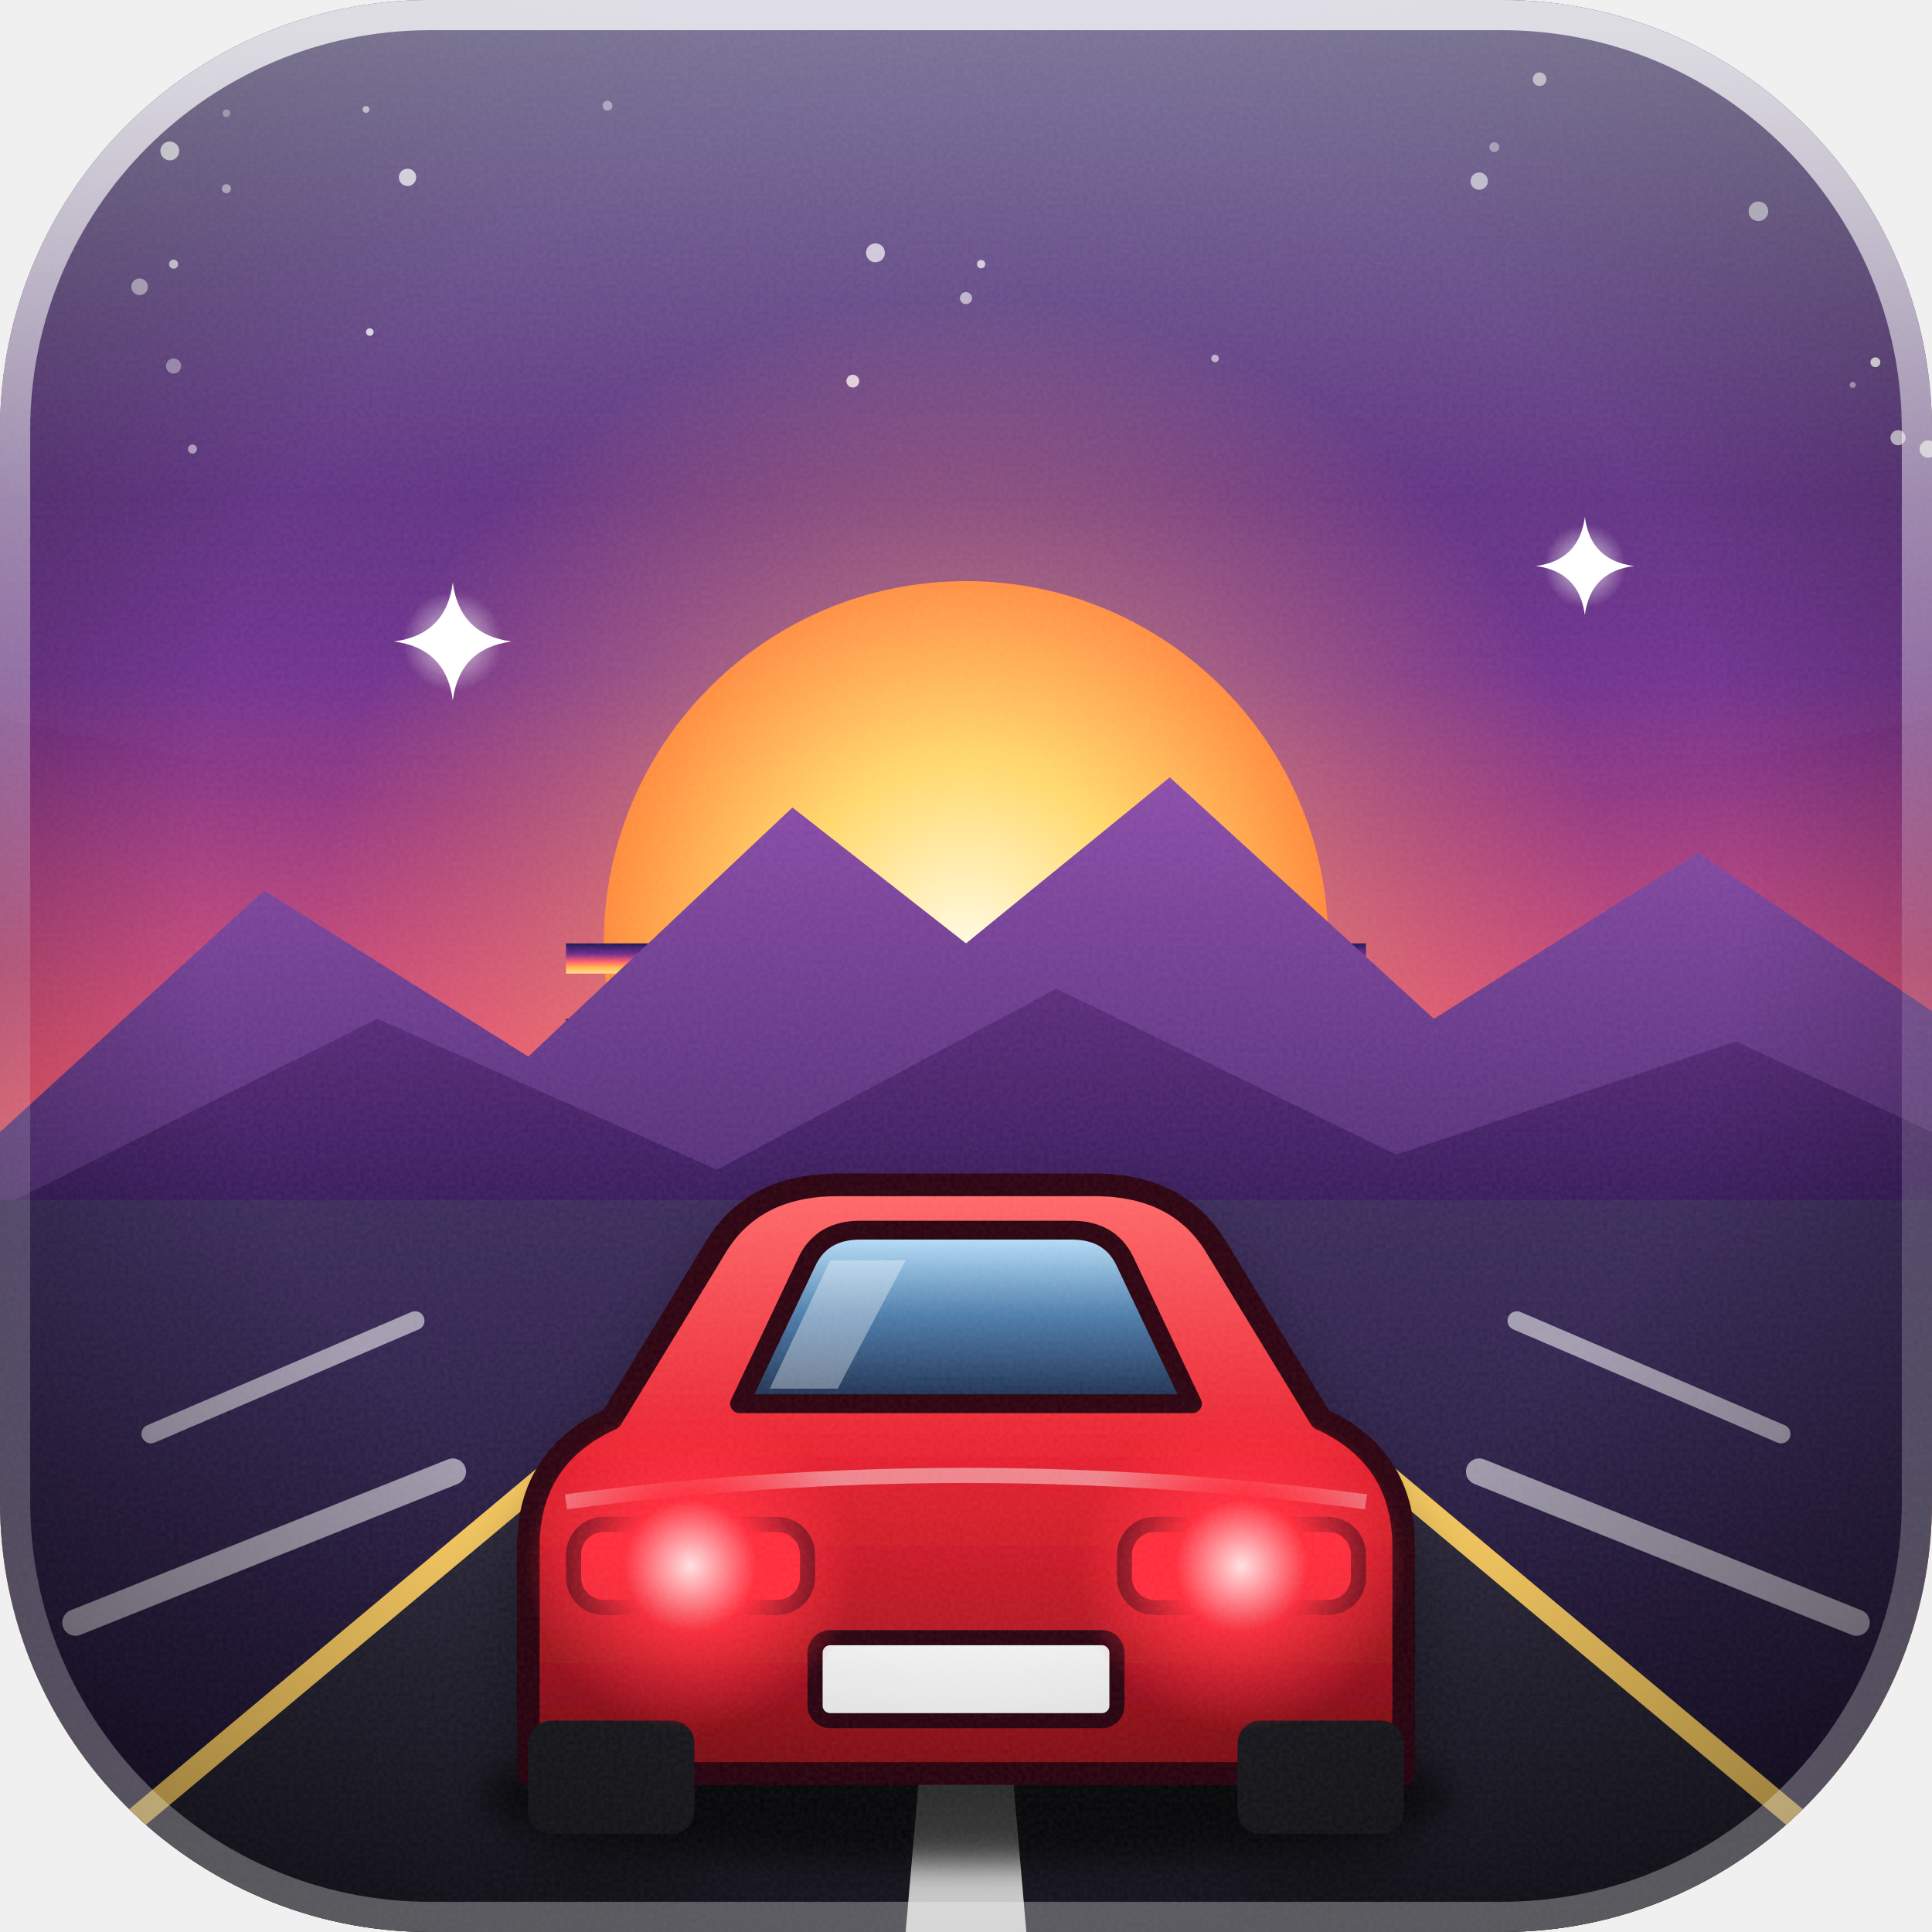
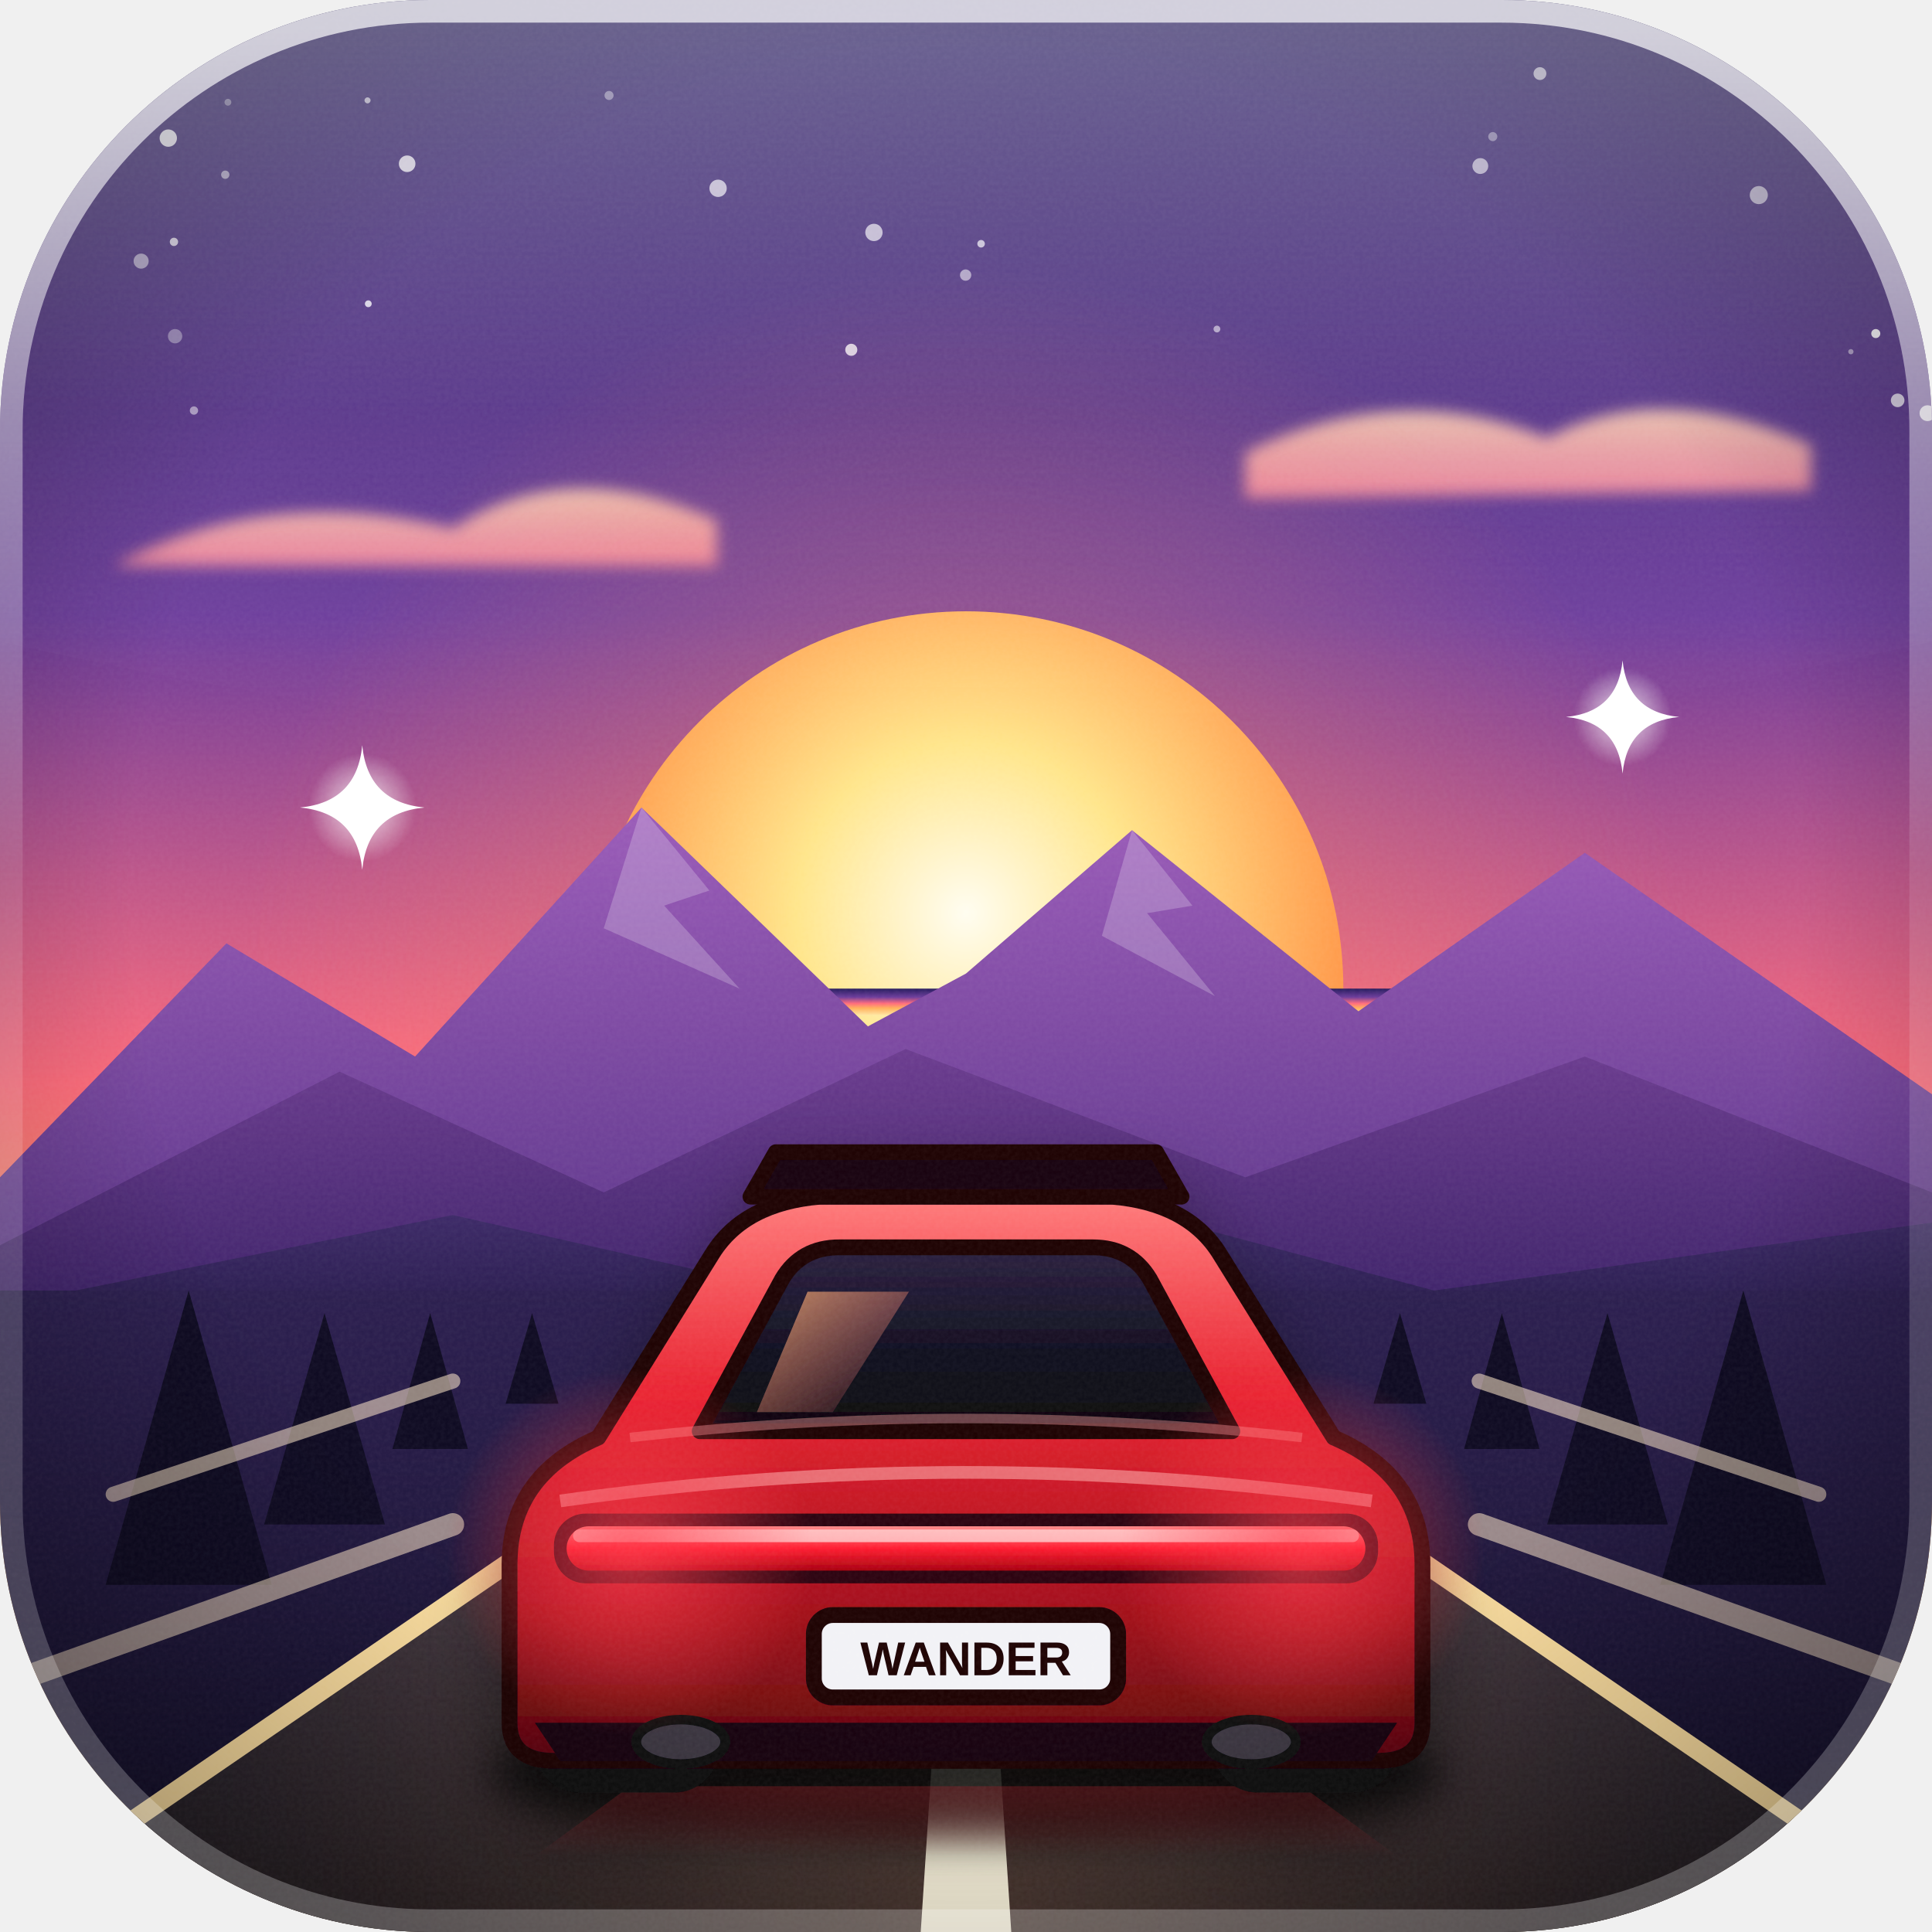
<svg xmlns="http://www.w3.org/2000/svg" viewBox="0 0 512 512">
  <defs>
    <clipPath id="sq">
      <rect width="512" height="512" rx="114" />
    </clipPath>
-     <filter id="sh" x="-30%" y="-30%" width="160%" height="160%">
-       <feDropShadow dx="0" dy="12" stdDeviation="10" flood-color="#000" flood-opacity=".45" />
-     </filter>
-     <filter id="sh2" x="-30%" y="-30%" width="160%" height="160%">
-       <feDropShadow dx="0" dy="5" stdDeviation="4" flood-color="#000" flood-opacity=".35" />
-     </filter>
-     <filter id="glow" x="-80%" y="-80%" width="260%" height="260%">
-       <feGaussianBlur stdDeviation="9" result="b" />
+     <filter id="sh" x="-40%" y="-40%" width="180%" height="180%">
+       <feDropShadow dx="0" dy="14" stdDeviation="12" flood-color="#000" flood-opacity=".5" />
+     </filter>
+     <filter id="sh2" x="-40%" y="-40%" width="180%" height="180%">
+       <feDropShadow dx="0" dy="6" stdDeviation="5" flood-color="#000" flood-opacity=".4" />
+     </filter>
+     <filter id="glow" x="-100%" y="-100%" width="300%" height="300%">
+       <feGaussianBlur stdDeviation="10" result="b" />
      <feMerge>
        <feMergeNode in="b" />
        <feMergeNode in="b" />
        <feMergeNode in="SourceGraphic" />
      </feMerge>
    </filter>
-     <filter id="blur" x="-50%" y="-50%" width="200%" height="200%">
+     <filter id="glowS" x="-100%" y="-100%" width="300%" height="300%">
+       <feGaussianBlur stdDeviation="4" result="b" />
+       <feMerge>
+         <feMergeNode in="b" />
+         <feMergeNode in="SourceGraphic" />
+       </feMerge>
+     </filter>
+     <filter id="b2" x="-50%" y="-50%" width="200%" height="200%">
+       <feGaussianBlur stdDeviation="2" />
+     </filter>
+     <filter id="b6" x="-50%" y="-50%" width="200%" height="200%">
+       <feGaussianBlur stdDeviation="6" />
+     </filter>
+     <filter id="b14" x="-60%" y="-60%" width="220%" height="220%">
      <feGaussianBlur stdDeviation="14" />
    </filter>
-     <filter id="blur4" x="-50%" y="-50%" width="200%" height="200%">
-       <feGaussianBlur stdDeviation="4" />
+     <filter id="b30" x="-80%" y="-80%" width="260%" height="260%">
+       <feGaussianBlur stdDeviation="30" />
    </filter>
    <filter id="grain" x="0" y="0" width="100%" height="100%">
-       <feTurbulence type="fractalNoise" baseFrequency=".85" numOctaves="2" seed="7" />
-       <feColorMatrix values="0 0 0 0 1  0 0 0 0 1  0 0 0 0 1  0 0 0 .07 0" />
+       <feTurbulence type="fractalNoise" baseFrequency=".9" numOctaves="2" seed="7" />
+       <feColorMatrix values="0 0 0 0 1  0 0 0 0 1  0 0 0 0 1  0 0 0 .055 0" />
    </filter>
    <linearGradient id="gloss" x1="0" y1="0" x2="0" y2="1">
-       <stop offset="0" stop-color="#fff" stop-opacity=".42" />
-       <stop offset=".6" stop-color="#fff" stop-opacity=".06" />
+       <stop offset="0" stop-color="#fff" stop-opacity=".32" />
+       <stop offset=".55" stop-color="#fff" stop-opacity=".05" />
      <stop offset="1" stop-color="#fff" stop-opacity="0" />
    </linearGradient>
-     <radialGradient id="vig" cx=".5" cy=".45" r=".72">
-       <stop offset=".55" stop-color="#000" stop-opacity="0" />
-       <stop offset="1" stop-color="#000" stop-opacity=".5" />
+     <radialGradient id="vig" cx=".5" cy=".46" r=".74">
+       <stop offset=".58" stop-color="#000" stop-opacity="0" />
+       <stop offset="1" stop-color="#000" stop-opacity=".45" />
    </radialGradient>
    <linearGradient id="rim" x1="0" y1="0" x2="0" y2="1">
-       <stop offset="0" stop-color="#fff" stop-opacity=".75" />
-       <stop offset=".5" stop-color="#fff" stop-opacity=".12" />
-       <stop offset="1" stop-color="#fff" stop-opacity=".3" />
+       <stop offset="0" stop-color="#fff" stop-opacity=".7" />
+       <stop offset=".45" stop-color="#fff" stop-opacity=".1" />
+       <stop offset="1" stop-color="#fff" stop-opacity=".25" />
    </linearGradient>
    <radialGradient id="spark">
      <stop offset="0" stop-color="#fff" />
-       <stop offset=".3" stop-color="#fff" stop-opacity=".8" />
+       <stop offset=".25" stop-color="#fff" stop-opacity=".85" />
      <stop offset="1" stop-color="#fff" stop-opacity="0" />
    </radialGradient>
    <linearGradient id="sky" x1="0" y1="0" x2="0" y2="1">
-       <stop offset="0" stop-color="#1d1450" />
-       <stop offset="0.35" stop-color="#6a2a8a" />
-       <stop offset="0.6" stop-color="#ff5a6a" />
-       <stop offset="0.78" stop-color="#ffb04a" />
-       <stop offset="1" stop-color="#ffe08a" />
-     </linearGradient>
-     <radialGradient id="sun" cx="0.5" cy="0.5" r="0.5">
-       <stop offset="0" stop-color="#fffbe0" />
-       <stop offset="0.5" stop-color="#ffd86a" />
-       <stop offset="1" stop-color="#ff8a3a" />
-     </radialGradient>
-     <radialGradient id="sunglow" cx="0.5" cy="0.5" r="0.5">
-       <stop offset="0" stop-color="#ffd080" stop-opacity="0.8" />
-       <stop offset="1" stop-color="#ff7a50" stop-opacity="0" />
+       <stop offset="0" stop-color="#241a5c" />
+       <stop offset="0.32" stop-color="#6a3a9a" />
+       <stop offset="0.56" stop-color="#ff6a7a" />
+       <stop offset="0.74" stop-color="#ffb15a" />
+       <stop offset="1" stop-color="#ffe3a0" />
+     </linearGradient>
+     <radialGradient id="sun" cx="0.5" cy="0.4" r="0.5">
+       <stop offset="0" stop-color="#fffdf0" />
+       <stop offset="0.45" stop-color="#ffe58a" />
+       <stop offset="1" stop-color="#ff9a4a" />
+     </radialGradient>
+     <radialGradient id="sunGlow" cx="0.5" cy="0.5" r="0.5">
+       <stop offset="0" stop-color="#ffd890" stop-opacity="0.85" />
+       <stop offset="0.5" stop-color="#ff8a6a" stop-opacity="0.25" />
+       <stop offset="1" stop-color="#ff8a6a" stop-opacity="0" />
    </radialGradient>
    <linearGradient id="m1" x1="0" y1="0" x2="0" y2="1">
-       <stop offset="0" stop-color="#8a4aa8" />
-       <stop offset="1" stop-color="#4a2a70" />
+       <stop offset="0" stop-color="#9a5ab8" />
+       <stop offset="1" stop-color="#5a3488" />
    </linearGradient>
    <linearGradient id="m2" x1="0" y1="0" x2="0" y2="1">
-       <stop offset="0" stop-color="#5a2a7a" />
-       <stop offset="1" stop-color="#2a1450" />
-     </linearGradient>
-     <linearGradient id="ground" x1="0" y1="0" x2="0" y2="1">
-       <stop offset="0" stop-color="#3a2a5a" />
-       <stop offset="1" stop-color="#120a24" />
+       <stop offset="0" stop-color="#6a3a8e" />
+       <stop offset="1" stop-color="#3a2066" />
+     </linearGradient>
+     <linearGradient id="m3" x1="0" y1="0" x2="0" y2="1">
+       <stop offset="0" stop-color="#3e2a6a" />
+       <stop offset="1" stop-color="#1e1440" />
+     </linearGradient>
+     <linearGradient id="land" x1="0" y1="0" x2="0" y2="1">
+       <stop offset="0" stop-color="#2a1d4e" />
+       <stop offset="1" stop-color="#0e0a22" />
    </linearGradient>
    <linearGradient id="road" x1="0" y1="0" x2="0" y2="1">
-       <stop offset="0" stop-color="#3a3450" />
-       <stop offset="1" stop-color="#16141f" />
-     </linearGradient>
-     <linearGradient id="car" x1="0" y1="0" x2="0" y2="1">
-       <stop offset="0" stop-color="#ff6a6a" />
-       <stop offset="0.45" stop-color="#e8202e" />
-       <stop offset="1" stop-color="#8a0a14" />
+       <stop offset="0" stop-color="#4a4060" />
+       <stop offset="0.4" stop-color="#2a2638" />
+       <stop offset="1" stop-color="#121018" />
+     </linearGradient>
+     <linearGradient id="roadShine" x1="0" y1="0" x2="1" y2="0">
+       <stop offset="0" stop-color="#ffb070" stop-opacity="0" />
+       <stop offset="0.5" stop-color="#ffb070" stop-opacity="0.22" />
+       <stop offset="1" stop-color="#ffb070" stop-opacity="0" />
+     </linearGradient>
+     <linearGradient id="body" x1="0" y1="0" x2="0" y2="1">
+       <stop offset="0" stop-color="#ff7a7a" />
+       <stop offset="0.35" stop-color="#e8202e" />
+       <stop offset="0.75" stop-color="#a00c18" />
+       <stop offset="1" stop-color="#5a040a" />
+     </linearGradient>
+     <linearGradient id="bodySide" x1="0" y1="0" x2="1" y2="0">
+       <stop offset="0" stop-color="#c8141e" />
+       <stop offset="1" stop-color="#5a040a" />
    </linearGradient>
    <linearGradient id="glass" x1="0" y1="0" x2="0" y2="1">
-       <stop offset="0" stop-color="#bfe6ff" />
-       <stop offset="0.5" stop-color="#4a7aa8" />
-       <stop offset="1" stop-color="#1a2a4a" />
-     </linearGradient>
-     <radialGradient id="tail" cx="0.5" cy="0.5" r="0.5">
-       <stop offset="0" stop-color="#ffe0e0" />
-       <stop offset="0.4" stop-color="#ff2a3a" />
+       <stop offset="0" stop-color="#2a1e3e" />
+       <stop offset="0.5" stop-color="#121022" />
+       <stop offset="1" stop-color="#05040a" />
+     </linearGradient>
+     <linearGradient id="glassRefl" x1="0" y1="0" x2="1" y2="1">
+       <stop offset="0" stop-color="#ffb870" stop-opacity="0.75" />
+       <stop offset="1" stop-color="#ff6a7a" stop-opacity="0" />
+     </linearGradient>
+     <linearGradient id="tail" x1="0" y1="0" x2="0" y2="1">
+       <stop offset="0" stop-color="#ff8a8a" />
+       <stop offset="0.5" stop-color="#ff1a2e" />
+       <stop offset="1" stop-color="#a8000e" />
+     </linearGradient>
+     <radialGradient id="tailGlow" cx="0.5" cy="0.5" r="0.5">
+       <stop offset="0" stop-color="#ff3a4a" stop-opacity="0.7" />
+       <stop offset="1" stop-color="#ff3a4a" stop-opacity="0" />
+     </radialGradient>
+     <linearGradient id="tyre" x1="0" y1="0" x2="0" y2="1">
+       <stop offset="0" stop-color="#2a2830" />
+       <stop offset="1" stop-color="#08070c" />
+     </linearGradient>
+     <linearGradient id="refl" x1="0" y1="0" x2="0" y2="1">
+       <stop offset="0" stop-color="#ff2a3a" stop-opacity="0.55" />
      <stop offset="1" stop-color="#ff2a3a" stop-opacity="0" />
-     </radialGradient>
+     </linearGradient>
+     <linearGradient id="cloud" x1="0" y1="0" x2="0" y2="1">
+       <stop offset="0" stop-color="#ffd2b0" />
+       <stop offset="1" stop-color="#ff8a9a" />
+     </linearGradient>
  </defs>
  <g clip-path="url(#sq)">
    <rect width="512" height="512" fill="url(#sky)" />
-     <circle cx="232" cy="67" r="2.5" fill="#fff" opacity="0.68" />
-     <circle cx="260" cy="70" r="1.1" fill="#fff" opacity="0.71" />
-     <circle cx="322" cy="95" r="1.0" fill="#fff" opacity="0.58" />
-     <circle cx="46" cy="97" r="2.0" fill="#fff" opacity="0.43" />
-     <circle cx="503" cy="116" r="2.0" fill="#fff" opacity="0.77" />
-     <circle cx="81" cy="2" r="1.8" fill="#fff" opacity="0.44" />
-     <circle cx="97" cy="29" r="0.9" fill="#fff" opacity="0.68" />
-     <circle cx="226" cy="101" r="1.7" fill="#fff" opacity="0.78" />
-     <circle cx="256" cy="79" r="1.6" fill="#fff" opacity="0.57" />
-     <circle cx="511" cy="119" r="2.3" fill="#fff" opacity="0.82" />
-     <circle cx="161" cy="28" r="1.3" fill="#fff" opacity="0.44" />
-     <circle cx="392" cy="48" r="2.3" fill="#fff" opacity="0.63" />
-     <circle cx="491" cy="102" r="0.8" fill="#fff" opacity="0.53" />
-     <circle cx="466" cy="56" r="2.6" fill="#fff" opacity="0.64" />
-     <circle cx="37" cy="76" r="2.2" fill="#fff" opacity="0.56" />
-     <circle cx="45" cy="40" r="2.5" fill="#fff" opacity="0.85" />
-     <circle cx="60" cy="30" r="1.0" fill="#fff" opacity="0.44" />
-     <circle cx="408" cy="21" r="1.8" fill="#fff" opacity="0.67" />
-     <circle cx="98" cy="88" r="1.0" fill="#fff" opacity="0.79" />
-     <circle cx="60" cy="50" r="1.2" fill="#fff" opacity="0.56" />
-     <circle cx="497" cy="96" r="1.3" fill="#fff" opacity="0.93" />
-     <circle cx="108" cy="47" r="2.3" fill="#fff" opacity="0.79" />
-     <circle cx="51" cy="119" r="1.2" fill="#fff" opacity="0.55" />
-     <circle cx="396" cy="39" r="1.3" fill="#fff" opacity="0.44" />
-     <circle cx="46" cy="70" r="1.2" fill="#fff" opacity="0.76" />
-     <circle cx="256" cy="250" r="170" fill="url(#sunglow)" />
-     <circle cx="256" cy="250" r="96" fill="url(#sun)" />
+     <circle cx="231.6" cy="61.6" r="2.3" fill="#fff" opacity="0.65" />
+     <circle cx="260.0" cy="64.6" r="1.0" fill="#fff" opacity="0.68" />
+     <circle cx="322.5" cy="87.2" r="0.9" fill="#fff" opacity="0.55" />
+     <circle cx="46.4" cy="89.1" r="1.9" fill="#fff" opacity="0.38" />
+     <circle cx="502.9" cy="106.1" r="1.8" fill="#fff" opacity="0.75" />
+     <circle cx="80.6" cy="1.7" r="1.6" fill="#fff" opacity="0.39" />
+     <circle cx="97.4" cy="26.6" r="0.8" fill="#fff" opacity="0.65" />
+     <circle cx="225.6" cy="92.7" r="1.6" fill="#fff" opacity="0.77" />
+     <circle cx="255.9" cy="72.9" r="1.5" fill="#fff" opacity="0.53" />
+     <circle cx="510.8" cy="109.5" r="2.1" fill="#fff" opacity="0.81" />
+     <circle cx="161.4" cy="25.3" r="1.2" fill="#fff" opacity="0.40" />
+     <circle cx="392.3" cy="44.0" r="2.1" fill="#fff" opacity="0.60" />
+     <circle cx="490.5" cy="93.2" r="0.7" fill="#fff" opacity="0.49" />
+     <circle cx="466.1" cy="51.7" r="2.4" fill="#fff" opacity="0.61" />
+     <circle cx="37.4" cy="69.2" r="2.0" fill="#fff" opacity="0.53" />
+     <circle cx="44.6" cy="36.6" r="2.3" fill="#fff" opacity="0.84" />
+     <circle cx="60.4" cy="27.1" r="0.9" fill="#fff" opacity="0.39" />
+     <circle cx="408.1" cy="19.5" r="1.7" fill="#fff" opacity="0.64" />
+     <circle cx="97.6" cy="80.5" r="0.9" fill="#fff" opacity="0.77" />
+     <circle cx="59.7" cy="46.3" r="1.1" fill="#fff" opacity="0.53" />
+     <circle cx="497.1" cy="88.4" r="1.2" fill="#fff" opacity="0.93" />
+     <circle cx="107.9" cy="43.4" r="2.2" fill="#fff" opacity="0.77" />
+     <circle cx="51.4" cy="108.8" r="1.1" fill="#fff" opacity="0.52" />
+     <circle cx="395.6" cy="36.2" r="1.2" fill="#fff" opacity="0.40" />
+     <circle cx="46.1" cy="64.1" r="1.1" fill="#fff" opacity="0.74" />
+     <circle cx="190.3" cy="49.9" r="2.3" fill="#fff" opacity="0.66" />
+     <g filter="url(#b2)" opacity=".85">
+       <path d="M30 150 Q70 128 120 140 Q150 120 190 138 L190 150 Z" fill="url(#cloud)" />
+       <path d="M330 120 Q370 100 410 116 Q440 100 480 118 L480 130 L330 132 Z" fill="url(#cloud)" />
+     </g>
+     <circle cx="256" cy="262" r="190" fill="url(#sunGlow)" />
+     <circle cx="256" cy="262" r="100" fill="url(#sun)" />
    <g fill="url(#sky)">
-       <rect x="150" y="250" width="212" height="8" />
-       <rect x="150" y="270" width="212" height="10" />
-       <rect x="150" y="294" width="212" height="12" />
-     </g>
-     <path d="M0 300 L70 236 L140 280 L210 214 L256 250 L310 206 L380 270 L450 226 L512 268 L512 330 L0 330 Z" fill="url(#m1)" />
-     <path d="M0 320 L100 270 L190 310 L280 262 L370 306 L460 276 L512 300 L512 340 L0 340 Z" fill="url(#m2)" />
-     <rect y="318" width="512" height="194" fill="url(#ground)" />
-     <path d="M232 318 L280 318 L512 512 L0 512 Z" fill="url(#road)" />
-     <path d="M232 318 L0 512" stroke="#ffcf60" stroke-width="6" />
-     <path d="M280 318 L512 512" stroke="#ffcf60" stroke-width="6" />
-     <g fill="#fff">
-       <path d="M254 326 L258 326 L259 340 L253 340 Z" />
-       <path d="M252 352 L260 352 L262 376 L250 376 Z" />
-       <path d="M249 396 L263 396 L266 436 L246 436 Z" />
-       <path d="M244 466 L268 466 L272 512 L240 512 Z" />
-     </g>
-     <g stroke="#fff" stroke-linecap="round" opacity=".55">
-       <path d="M40 380 L110 350" stroke-width="5" />
-       <path d="M20 430 L120 390" stroke-width="7" />
-       <path d="M472 380 L402 350" stroke-width="5" />
-       <path d="M492 430 L392 390" stroke-width="7" />
-     </g>
-     <ellipse cx="256" cy="476" rx="128" ry="18" fill="#000" opacity=".7" filter="url(#blur4)" />
-     <g filter="url(#sh)">
-       <path d="M140 470 L140 410 Q140 386 162 376 L190 330 Q200 314 222 314 L290 314 Q312 314 322 330 L350 376 Q372 386 372 410 L372 470 Z" fill="url(#car)" stroke="#2a0408" stroke-width="6" stroke-linejoin="round" />
-       <path d="M196 372 L214 334 Q218 326 228 326 L284 326 Q294 326 298 334 L316 372 Z" fill="url(#glass)" stroke="#2a0408" stroke-width="5" stroke-linejoin="round" />
-       <path d="M220 334 L240 334 L222 368 L204 368 Z" fill="#fff" opacity=".35" />
-       <path d="M150 398 Q256 384 362 398" fill="none" stroke="#fff" stroke-width="4" opacity=".45" />
-       <rect x="152" y="404" width="62" height="22" rx="8" fill="#ff2a3a" stroke="#2a0408" stroke-width="4" />
-       <rect x="298" y="404" width="62" height="22" rx="8" fill="#ff2a3a" stroke="#2a0408" stroke-width="4" />
-       <rect x="216" y="434" width="80" height="22" rx="4" fill="#f2f2f2" stroke="#2a0408" stroke-width="4" />
-       <rect x="140" y="456" width="44" height="30" rx="6" fill="#16141f" />
-       <rect x="328" y="456" width="44" height="30" rx="6" fill="#16141f" />
-     </g>
-     <circle cx="183" cy="415" r="44" fill="url(#tail)" />
-     <circle cx="329" cy="415" r="44" fill="url(#tail)" />
-     <g transform="translate(120 170) scale(0.6)">
-       <circle r="22" fill="url(#spark)" opacity=".7" />
-       <path d="M0 -26 Q3 -3 26 0 Q3 3 0 26 Q-3 3 -26 0 Q-3 -3 0 -26 Z" fill="#fff" />
-     </g>
-     <g transform="translate(420 150) scale(0.5)">
-       <circle r="22" fill="url(#spark)" opacity=".7" />
-       <path d="M0 -26 Q3 -3 26 0 Q3 3 0 26 Q-3 3 -26 0 Q-3 -3 0 -26 Z" fill="#fff" />
+       <rect x="140" y="262" width="232" height="7" />
+       <rect x="140" y="282" width="232" height="9" />
+       <rect x="140" y="304" width="232" height="11" />
+     </g>
+     <path d="M0 312 L60 250 L110 280 L170 214 L230 272 L256 258 L300 220 L360 268 L420 226 L512 290 L512 340 L0 340 Z" fill="url(#m1)" />
+     <path d="M170 214 L188 236 L176 240 L196 262 L160 246 Z M300 220 L316 240 L304 242 L322 264 L292 248 Z" fill="#fff" opacity=".22" />
+     <path d="M0 330 L90 284 L160 316 L240 278 L330 312 L420 280 L512 316 L512 350 L0 350 Z" fill="url(#m2)" />
+     <path d="M0 346 L120 322 L200 340 L290 318 L380 342 L512 324 L512 360 L0 360 Z" fill="url(#m3)" />
+     <rect y="342" width="512" height="170" fill="url(#land)" />
+     <g fill="#0c0820">
+       <path d="M28 420 l22 -78 l22 78 Z" />
+       <path d="M70 404 l16 -56 l16 56 Z" />
+       <path d="M104 384 l10 -36 l10 36 Z" />
+       <path d="M134 372 l7 -24 l7 24 Z" />
+       <path d="M484 420 l-22 -78 l-22 78 Z" />
+       <path d="M442 404 l-16 -56 l-16 56 Z" />
+       <path d="M408 384 l-10 -36 l-10 36 Z" />
+       <path d="M378 372 l-7 -24 l-7 24 Z" />
+     </g>
+     <path d="M240 342 L272 342 L520 512 L-8 512 Z" fill="url(#road)" />
+     <path d="M240 342 L272 342 L520 512 L-8 512 Z" fill="url(#roadShine)" />
+     <path d="M240 342 L-8 512" stroke="#ffe0a0" stroke-width="5" />
+     <path d="M272 342 L520 512" stroke="#ffe0a0" stroke-width="5" />
+     <g fill="#fff8e0">
+       <path d="M254.5 348 L257.5 348 L258 360 L254 360 Z" />
+       <path d="M253 372 L259 372 L260 392 L252 392 Z" />
+       <path d="M251 410 L261 410 L263 442 L249 442 Z" />
+       <path d="M247 466 L265 466 L268 512 L244 512 Z" />
+     </g>
+     <g stroke="#ffe8c8" stroke-linecap="round" opacity=".55">
+       <path d="M30 396 L120 366" stroke-width="4" />
+       <path d="M8 444 L120 404" stroke-width="6" />
+       <path d="M482 396 L392 366" stroke-width="4" />
+       <path d="M504 444 L392 404" stroke-width="6" />
+     </g>
+     <g transform="translate(256 470) scale(.84) translate(-256 -486)">
+       <ellipse cx="256" cy="486" rx="150" ry="20" fill="#000" opacity=".75" filter="url(#b6)" />
+       <path d="M150 490 L362 490 L392 512 L120 512 Z" fill="url(#refl)" opacity=".7" />
+       <g filter="url(#sh)">
+         <rect x="120" y="440" width="58" height="52" rx="14" fill="url(#tyre)" />
+         <rect x="334" y="440" width="58" height="52" rx="14" fill="url(#tyre)" />
+         <path d="M112 470 L112 420 Q112 392 140 380 L176 322 Q186 306 210 304 L302 304 Q326 306 336 322 L372 380 Q400 392 400 420 L400 470 Q400 482 386 482 L126 482 Q112 482 112 470 Z" fill="url(#body)" stroke="#1c0206" stroke-width="5" stroke-linejoin="round" />
+         <path d="M172 378 L198 330 Q204 320 216 320 L296 320 Q308 320 314 330 L340 378 Z" fill="url(#glass)" stroke="#1c0206" stroke-width="5" stroke-linejoin="round" />
+         <path d="M206 334 L238 334 L214 372 L190 372 Z" fill="url(#glassRefl)" />
+         <path d="M128 400 Q256 382 384 400" fill="none" stroke="#ffb0b0" stroke-width="4" opacity=".55" />
+         <path d="M150 380 Q256 368 362 380" fill="none" stroke="#ff9a9a" stroke-width="3" opacity=".4" />
+         <path d="M188 304 L196 290 L316 290 L324 304 Z" fill="#14060a" stroke="#1c0206" stroke-width="5" stroke-linejoin="round" />
+         <rect x="126" y="404" width="260" height="22" rx="10" fill="#2a0408" />
+         <rect x="130" y="408" width="252" height="14" rx="7" fill="url(#tail)" />
+         <rect x="132" y="409" width="248" height="4" rx="2" fill="#ffd0d0" opacity=".8" />
+         <rect x="208" y="436" width="96" height="26" rx="6" fill="#f2f2f6" stroke="#1c0206" stroke-width="5" stroke-linejoin="round" />
+         <text x="256" y="455" text-anchor="middle" font-family="Arial, sans-serif" font-weight="900" font-size="15" fill="#1c0206">WANDER</text>
+         <path d="M120 470 L392 470 L384 482 L128 482 Z" fill="#14060a" />
+         <g fill="#3a3640" stroke="#0a0a0e" stroke-width="3">
+           <ellipse cx="166" cy="476" rx="14" ry="7" />
+           <ellipse cx="346" cy="476" rx="14" ry="7" />
+         </g>
+       </g>
+       <circle cx="150" cy="416" r="58" fill="url(#tailGlow)" />
+       <circle cx="362" cy="416" r="58" fill="url(#tailGlow)" />
+     </g>
+     <g transform="translate(96.0 214.0) scale(0.55)">
+       <circle r="26" fill="url(#spark)" opacity=".75" />
+       <path d="M0 -30 Q2.6 -2.6 30 0 Q2.6 2.6 0 30 Q-2.6 2.6 -30 0 Q-2.6 -2.6 0 -30 Z" fill="#fff" />
+     </g>
+     <g transform="translate(430.0 190.0) scale(0.5)">
+       <circle r="26" fill="url(#spark)" opacity=".75" />
+       <path d="M0 -30 Q2.6 -2.6 30 0 Q2.6 2.6 0 30 Q-2.6 2.6 -30 0 Q-2.6 -2.6 0 -30 Z" fill="#fff" />
    </g>
    <rect width="512" height="512" filter="url(#grain)" />
    <rect width="512" height="512" fill="url(#vig)" />
-     <path d="M0 0 H512 V190 Q256 250 0 190 Z" fill="url(#gloss)" />
+     <path d="M0 0 H512 V170 Q256 228 0 170 Z" fill="url(#gloss)" />
  </g>
-   <rect x="4" y="4" width="504" height="504" rx="110" fill="none" stroke="url(#rim)" stroke-width="8" />
+   <rect x="3" y="3" width="506" height="506" rx="111" fill="none" stroke="url(#rim)" stroke-width="6" />
</svg>
